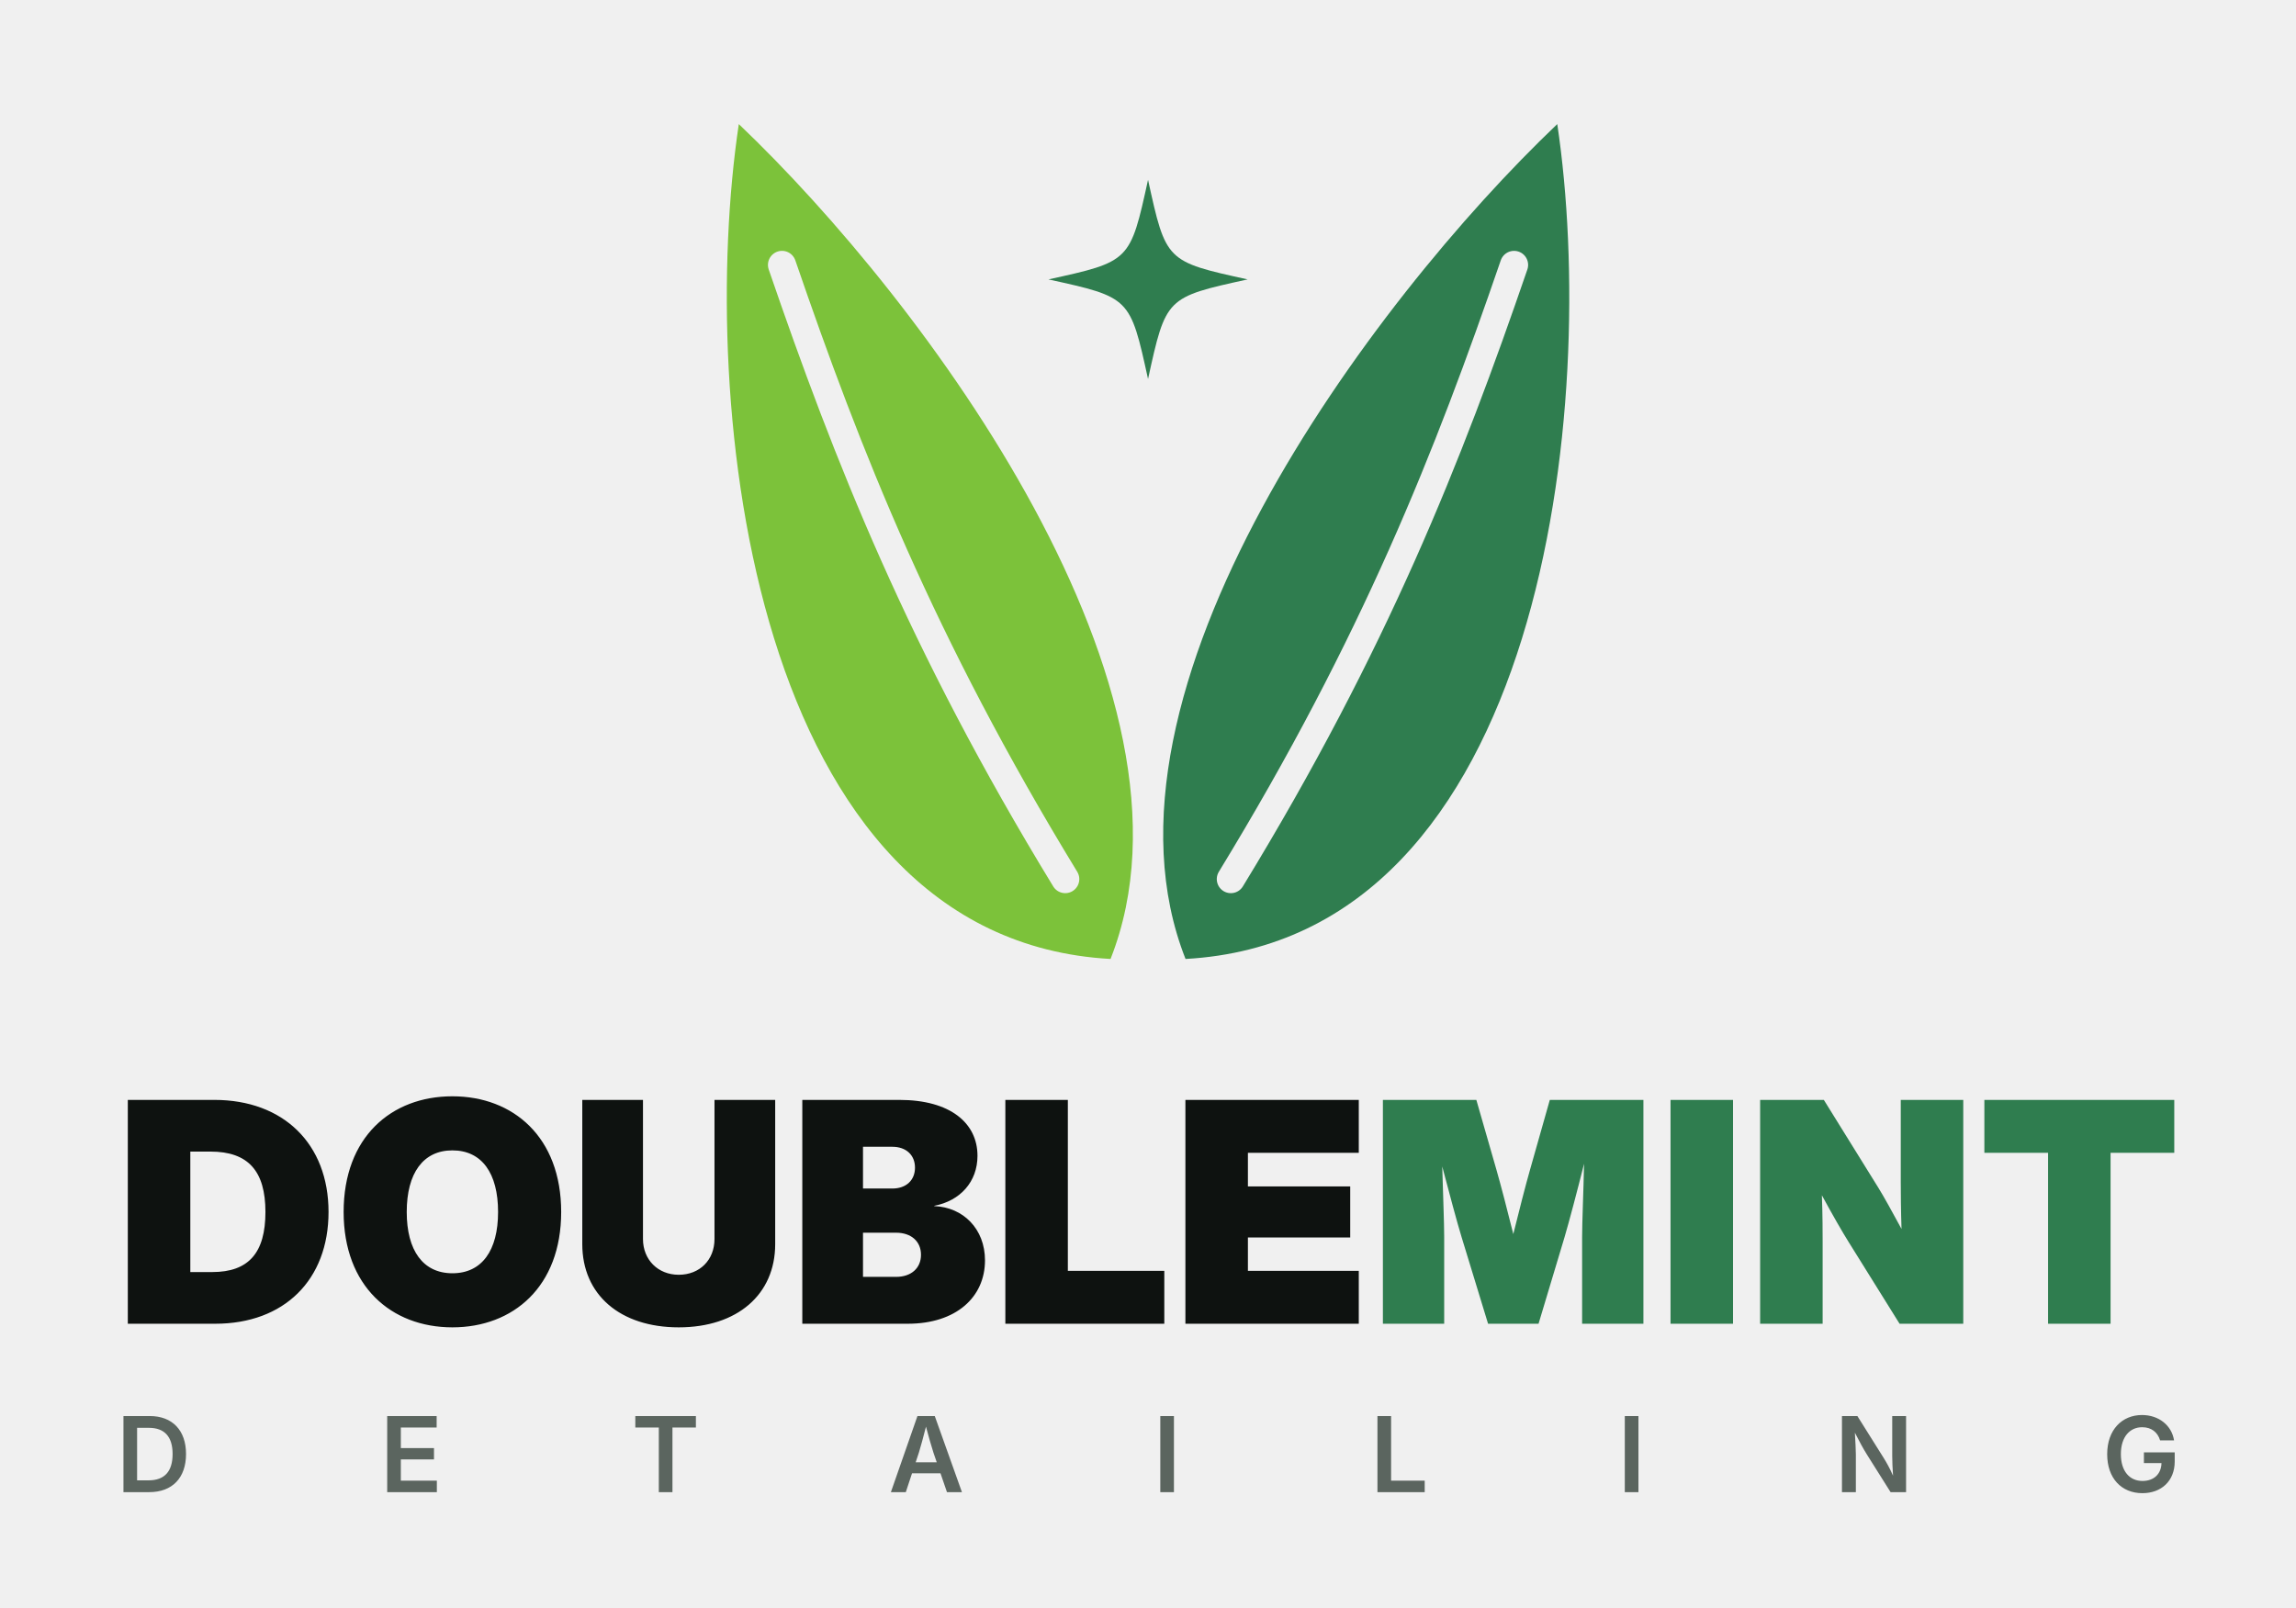
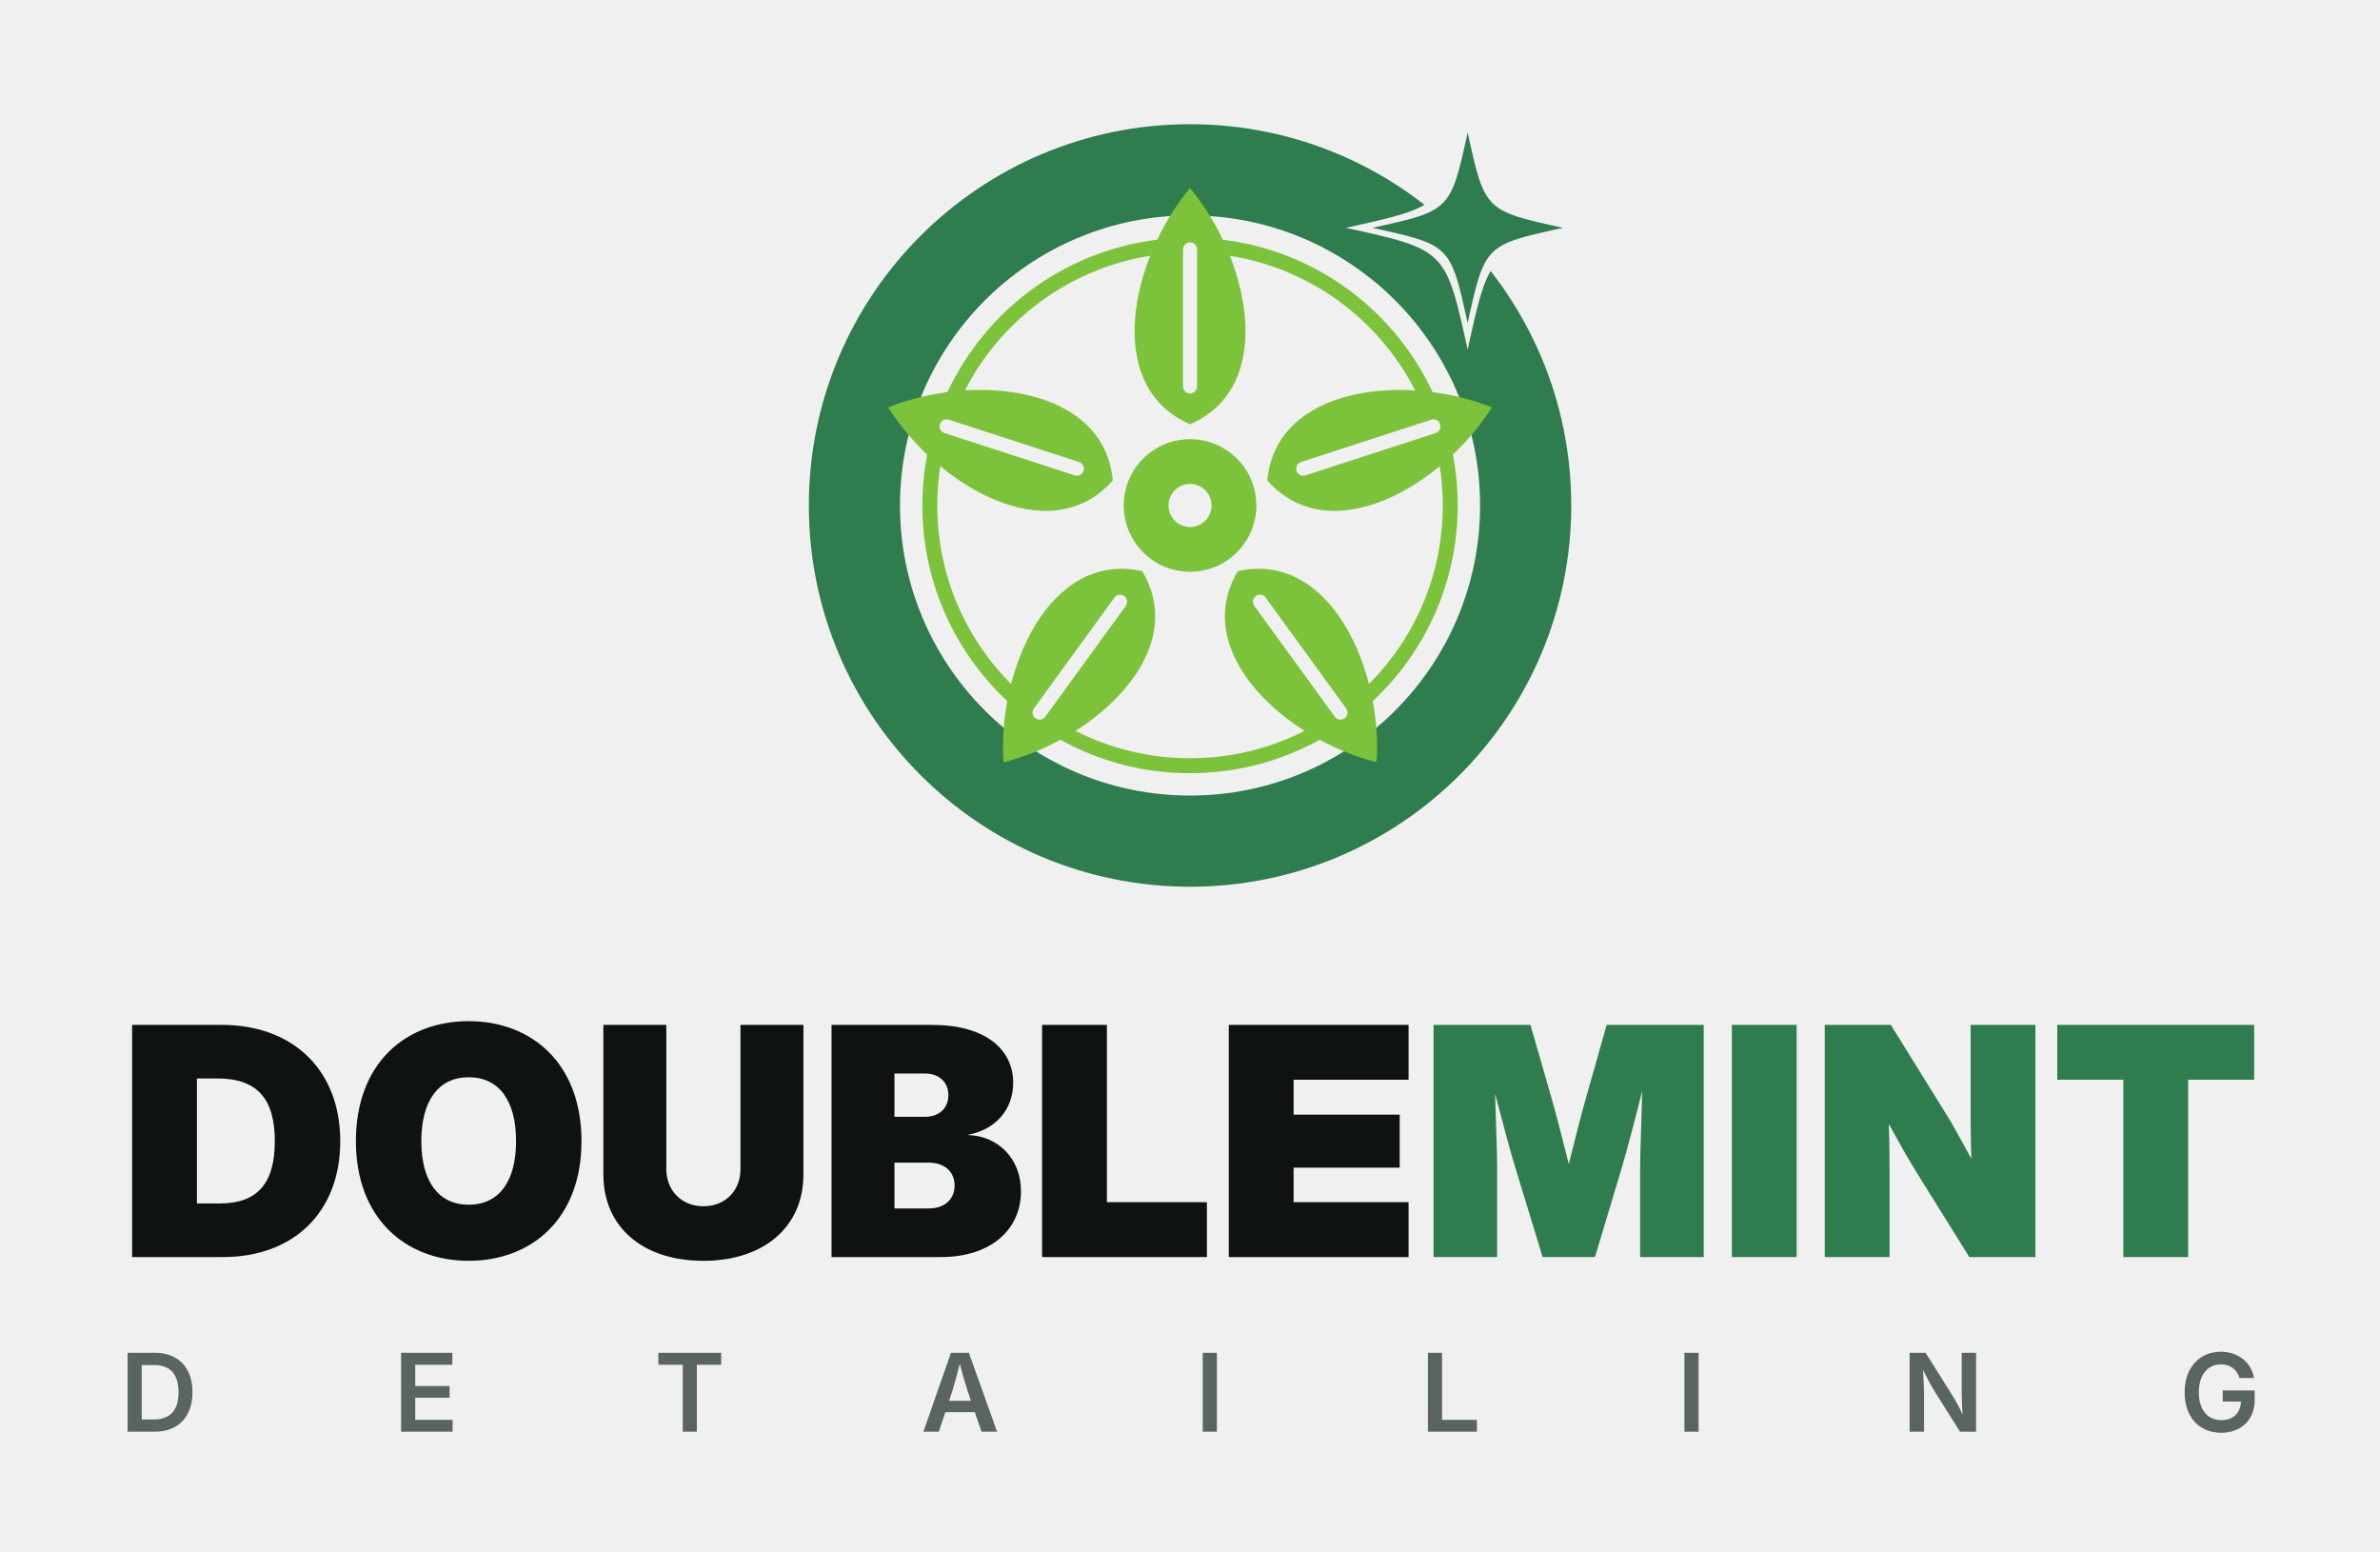
- <svg xmlns="http://www.w3.org/2000/svg" viewBox="0 0 477.4 334.4" width="477" height="334">
-   <g transform="translate(148.5307 24) scale(2.437227) translate(-13 -20)">
+ <svg xmlns="http://www.w3.org/2000/svg" viewBox="0 0 477.4 311.1" width="477" height="311">
+   <g transform="translate(161.4132 24) scale(1.662256) translate(-3.5 -3.5)">
    <mask id="m-s-light" maskUnits="userSpaceOnUse" x="0" y="0" width="100" height="100">
      <rect width="100" height="100" fill="#fff" />
-       <path d="M-0.76,-7.80 C-3.80,-31.20 -3.04,-48.36 -1.52,-65.52" transform="translate(46.8 92) rotate(-24)" fill="none" stroke="#000" stroke-width="2.4" stroke-linecap="round" />
-       <path d="M-0.76,-7.80 C-3.80,-31.20 -3.04,-48.36 -1.52,-65.52" transform="translate(53.2 92) scale(-1 1) rotate(-24)" fill="none" stroke="#000" stroke-width="2.4" stroke-linecap="round" />
+       <path d="M0,-4.56 L0,-21.09" transform="translate(50 50) rotate(0.0) translate(0 -9.8)" fill="none" stroke="#000" stroke-width="1.7" stroke-linecap="round" />
+       <path d="M0,-4.56 L0,-21.09" transform="translate(50 50) rotate(72.0) translate(0 -9.8)" fill="none" stroke="#000" stroke-width="1.7" stroke-linecap="round" />
+       <path d="M0,-4.56 L0,-21.09" transform="translate(50 50) rotate(144.0) translate(0 -9.8)" fill="none" stroke="#000" stroke-width="1.7" stroke-linecap="round" />
+       <path d="M0,-4.56 L0,-21.09" transform="translate(50 50) rotate(216.0) translate(0 -9.8)" fill="none" stroke="#000" stroke-width="1.7" stroke-linecap="round" />
+       <path d="M0,-4.56 L0,-21.09" transform="translate(50 50) rotate(288.0) translate(0 -9.8)" fill="none" stroke="#000" stroke-width="1.7" stroke-linecap="round" />
+       <path d="M83.5,1.8 C86.146,13.854 86.146,13.854 98.2,16.5 C86.146,19.146 86.146,19.146 83.5,31.2 C80.854,19.146 80.854,19.146 68.8,16.5 C80.854,13.854 80.854,13.854 83.5,1.8Z" fill="#000" />
+       <circle cx="50" cy="50" r="2.6" fill="#000" />
    </mask>
    <g mask="url(#m-s-light)">
-       <path d="M0,0 C17.48,-17.16 8.36,-57.72 0,-78.00 C-12.92,-57.72 -27.36,-14.04 0,0Z" transform="translate(46.8 92) rotate(-24)" fill="#7CC23A" />
-       <path d="M0,0 C17.48,-17.16 8.36,-57.72 0,-78.00 C-12.92,-57.72 -27.36,-14.04 0,0Z" transform="translate(53.2 92) scale(-1 1) rotate(-24)" fill="#2F7D4F" />
+       <path d="M4,50 a46,46 0 1,0 92,0 a46,46 0 1,0 -92,0ZM15,50 a35,35 0 1,0 70,0 a35,35 0 1,0 -70,0Z" fill-rule="evenodd" fill="#2F7D4F" />
+       <circle cx="50" cy="50" r="31.4" fill="none" stroke="#7CC23A" stroke-width="1.8" />
+       <g fill="#7CC23A">
+         <path d="M0,0 C10.54,-4.56 7.14,-19.95 0,-28.50 C-7.14,-19.95 -10.54,-4.56 0,0Z" transform="translate(50 50) rotate(0.0) translate(0 -9.8)" />
+         <path d="M0,0 C10.54,-4.56 7.14,-19.95 0,-28.50 C-7.14,-19.95 -10.54,-4.56 0,0Z" transform="translate(50 50) rotate(72.0) translate(0 -9.8)" />
+         <path d="M0,0 C10.54,-4.56 7.14,-19.95 0,-28.50 C-7.14,-19.95 -10.54,-4.56 0,0Z" transform="translate(50 50) rotate(144.0) translate(0 -9.8)" />
+         <path d="M0,0 C10.54,-4.56 7.14,-19.95 0,-28.50 C-7.14,-19.95 -10.54,-4.56 0,0Z" transform="translate(50 50) rotate(216.0) translate(0 -9.8)" />
+         <path d="M0,0 C10.54,-4.56 7.14,-19.95 0,-28.50 C-7.14,-19.95 -10.54,-4.56 0,0Z" transform="translate(50 50) rotate(288.0) translate(0 -9.8)" />
+         <circle cx="50" cy="50" r="8" />
+       </g>
    </g>
-     <path d="M50,25.5 C51.53,32.47 51.53,32.47 58.5,34 C51.53,35.53 51.53,35.53 50,42.5 C48.47,35.53 48.47,35.53 41.5,34 C48.47,32.47 48.47,32.47 50,25.5Z" fill="#2F7D4F" />
+     <path d="M83.5,5.0 C85.57,14.43 85.57,14.43 95.0,16.5 C85.57,18.57 85.57,18.57 83.5,28.0 C81.43,18.57 81.43,18.57 72.0,16.5 C81.43,14.43 81.43,14.43 83.5,5.0Z" fill="#2F7D4F" />
  </g>
-   <path d="M44.688 275.36C59.031 275.36 68.25 266.235 68.25 252.11C68.25 237.954 58.875 228.798 44.5 228.798H26.5V275.36ZM39.5 264.61V239.548H43.688C51.531 239.548 55.125 243.579 55.125 252.11C55.125 260.579 51.656 264.61 44.062 264.61ZM94.015 276.11C106.671 276.11 116.64 267.641 116.64 252.11C116.64 236.548 106.671 228.048 94.015 228.048C81.296 228.048 71.39 236.548 71.39 252.11C71.39 267.548 81.296 276.11 94.015 276.11ZM94.015 264.86C87.921 264.86 84.515 260.141 84.515 252.11C84.515 244.048 87.921 239.298 94.015 239.298C100.14 239.298 103.515 244.048 103.515 252.11C103.515 260.141 100.14 264.86 94.015 264.86ZM141.093 276.11C153.249 276.11 161.155 269.298 161.155 258.798V228.798H148.53V257.735C148.53 262.079 145.468 265.173 141.093 265.173C136.78 265.173 133.655 262.048 133.655 257.735V228.798H121.03V258.798C121.03 269.329 128.905 276.11 141.093 276.11ZM166.795 275.36H188.733C198.826 275.36 204.795 269.798 204.795 262.173C204.795 255.61 200.233 251.11 194.233 250.891V250.829C199.639 249.798 203.233 245.829 203.233 240.423C203.233 233.641 197.608 228.798 186.983 228.798H166.795ZM179.42 265.61V256.423H186.295C189.451 256.423 191.483 258.235 191.483 261.016C191.483 263.798 189.451 265.61 186.295 265.61ZM179.42 247.235V238.548H185.514C188.389 238.548 190.233 240.266 190.233 242.891C190.233 245.516 188.389 247.235 185.514 247.235ZM209.029 275.36H242.091V264.36H222.029V228.798H209.029ZM246.481 275.36H282.544V264.36H259.481V257.423H280.762V246.798H259.481V239.798H282.544V228.798H246.481Z" fill="#0E1210" />
-   <path d="M287.559 275.36H300.309V257.36C300.309 254.36 300.059 248.391 299.902 242.641C301.402 248.329 302.965 254.204 303.934 257.36L309.434 275.36H319.934L325.34 257.36C326.309 254.079 327.934 247.923 329.402 242.079C329.277 247.985 328.996 254.235 328.996 257.36V275.36H341.746V228.798H322.277L318.152 243.36C317.246 246.516 315.871 251.923 314.684 256.704C313.496 251.923 312.09 246.516 311.184 243.36L306.996 228.798H287.559ZM360.386 228.798H347.386V275.36H360.386ZM366.026 275.36H379.026V258.36C379.026 256.485 379.026 252.829 378.87 248.641C381.058 252.673 383.12 256.266 384.433 258.36L395.026 275.36H408.276V228.798H395.276V245.86C395.276 248.079 395.308 251.86 395.433 255.641C393.62 252.298 391.714 248.829 390.62 247.079L379.276 228.798H366.026ZM412.666 239.798H425.916V275.36H438.916V239.798H452.166V228.798H412.666Z" fill="#2F7D4F" />
-   <path d="M30.949 310.391C35.773 310.391 38.609 307.406 38.609 302.454C38.609 297.535 35.773 294.56 31.055 294.56H25.594V310.391ZM28.431 307.937V297.014H30.885C34.126 297.014 35.815 298.831 35.815 302.454C35.815 306.109 34.126 307.937 30.811 307.937ZM80.453 310.391H90.78V308.001H83.29V303.581H90.185V301.222H83.29V296.951H90.738V294.56H80.453ZM132.061 296.951H136.948V310.391H139.785V296.951H144.662V294.56H132.061ZM185.22 310.391H188.322L189.618 306.471H195.537L196.886 310.391H199.999L194.347 294.56H190.745ZM190.373 304.186 191.042 302.168C191.478 300.754 191.956 298.98 192.519 296.77C193.103 298.959 193.603 300.712 194.07 302.168L194.761 304.186ZM244.095 294.56H241.258V310.391H244.095ZM286.427 310.391H296.255V308.001H289.264V294.56H286.427ZM340.713 294.56H337.876V310.391H340.713ZM383.045 310.391H385.935V302.529C385.935 301.647 385.839 299.979 385.733 298.024C386.795 300.085 387.39 301.211 388.219 302.539L393.16 310.391H396.379V294.56H393.5V302.869C393.5 303.836 393.563 305.44 393.67 306.97C392.979 305.387 392.288 304.186 391.725 303.283L386.253 294.56H383.045ZM445.543 310.604C449.453 310.604 452.258 308.086 452.258 304.016V302.114H445.851V304.346H449.506C449.453 306.619 447.934 308.064 445.554 308.064C442.887 308.064 441.059 306.056 441.059 302.476C441.059 298.884 442.929 296.887 445.49 296.887C447.413 296.887 448.709 297.928 449.219 299.618H452.12C451.631 296.504 448.943 294.348 445.458 294.348C441.314 294.348 438.212 297.397 438.212 302.497C438.212 307.501 441.176 310.604 445.543 310.604Z" fill="#5B655F" />
+   <path d="M44.688 252.032C59.031 252.032 68.25 242.907 68.25 228.782C68.25 214.626 58.875 205.47 44.5 205.47H26.5V252.032ZM39.5 241.282V216.22H43.688C51.531 216.22 55.125 220.251 55.125 228.782C55.125 237.251 51.656 241.282 44.062 241.282ZM94.015 252.782C106.671 252.782 116.64 244.314 116.64 228.782C116.64 213.22 106.671 204.72 94.015 204.72C81.296 204.72 71.39 213.22 71.39 228.782C71.39 244.22 81.296 252.782 94.015 252.782ZM94.015 241.532C87.921 241.532 84.515 236.814 84.515 228.782C84.515 220.72 87.921 215.97 94.015 215.97C100.14 215.97 103.515 220.72 103.515 228.782C103.515 236.814 100.14 241.532 94.015 241.532ZM141.093 252.782C153.249 252.782 161.155 245.97 161.155 235.47V205.47H148.53V234.407C148.53 238.751 145.468 241.845 141.093 241.845C136.78 241.845 133.655 238.72 133.655 234.407V205.47H121.03V235.47C121.03 246.001 128.905 252.782 141.093 252.782ZM166.795 252.032H188.733C198.826 252.032 204.795 246.47 204.795 238.845C204.795 232.282 200.233 227.782 194.233 227.564V227.501C199.639 226.47 203.233 222.501 203.233 217.095C203.233 210.314 197.608 205.47 186.983 205.47H166.795ZM179.42 242.282V233.095H186.295C189.451 233.095 191.483 234.907 191.483 237.689C191.483 240.47 189.451 242.282 186.295 242.282ZM179.42 223.907V215.22H185.514C188.389 215.22 190.233 216.939 190.233 219.564C190.233 222.189 188.389 223.907 185.514 223.907ZM209.029 252.032H242.091V241.032H222.029V205.47H209.029ZM246.481 252.032H282.544V241.032H259.481V234.095H280.762V223.47H259.481V216.47H282.544V205.47H246.481Z" fill="#0E1210" />
+   <path d="M287.559 252.032H300.309V234.032C300.309 231.032 300.059 225.064 299.902 219.314C301.402 225.001 302.965 230.876 303.934 234.032L309.434 252.032H319.934L325.34 234.032C326.309 230.751 327.934 224.595 329.402 218.751C329.277 224.657 328.996 230.907 328.996 234.032V252.032H341.746V205.47H322.277L318.152 220.032C317.246 223.189 315.871 228.595 314.684 233.376C313.496 228.595 312.09 223.189 311.184 220.032L306.996 205.47H287.559ZM360.386 205.47H347.386V252.032H360.386ZM366.026 252.032H379.026V235.032C379.026 233.157 379.026 229.501 378.87 225.314C381.058 229.345 383.12 232.939 384.433 235.032L395.026 252.032H408.276V205.47H395.276V222.532C395.276 224.751 395.308 228.532 395.433 232.314C393.62 228.97 391.714 225.501 390.62 223.751L379.276 205.47H366.026ZM412.666 216.47H425.916V252.032H438.916V216.47H452.166V205.47H412.666Z" fill="#2F7D4F" />
+   <path d="M30.949 287.064C35.773 287.064 38.609 284.078 38.609 279.127C38.609 274.207 35.773 271.232 31.055 271.232H25.594V287.064ZM28.431 284.609V273.687H30.885C34.126 273.687 35.815 275.504 35.815 279.127C35.815 282.782 34.126 284.609 30.811 284.609ZM80.453 287.064H90.78V284.673H83.29V280.253H90.185V277.894H83.29V273.623H90.738V271.232H80.453ZM132.061 273.623H136.948V287.064H139.785V273.623H144.662V271.232H132.061ZM185.22 287.064H188.322L189.618 283.143H195.537L196.886 287.064H199.999L194.347 271.232H190.745ZM190.373 280.859 191.042 278.84C191.478 277.427 191.956 275.652 192.519 273.442C193.103 275.631 193.603 277.384 194.07 278.84L194.761 280.859ZM244.095 271.232H241.258V287.064H244.095ZM286.427 287.064H296.255V284.673H289.264V271.232H286.427ZM340.713 271.232H337.876V287.064H340.713ZM383.045 287.064H385.935V279.201C385.935 278.319 385.839 276.651 385.733 274.696C386.795 276.757 387.39 277.884 388.219 279.212L393.16 287.064H396.379V271.232H393.5V279.541C393.5 280.508 393.563 282.112 393.67 283.642C392.979 282.059 392.288 280.859 391.725 279.955L386.253 271.232H383.045ZM445.543 287.276C449.453 287.276 452.258 284.758 452.258 280.689V278.787H445.851V281.018H449.506C449.453 283.292 447.934 284.737 445.554 284.737C442.887 284.737 441.059 282.729 441.059 279.148C441.059 275.557 442.929 273.559 445.49 273.559C447.413 273.559 448.709 274.6 449.219 276.29H452.12C451.631 273.177 448.943 271.02 445.458 271.02C441.314 271.02 438.212 274.069 438.212 279.169C438.212 284.174 441.176 287.276 445.543 287.276Z" fill="#5B655F" />
</svg>
